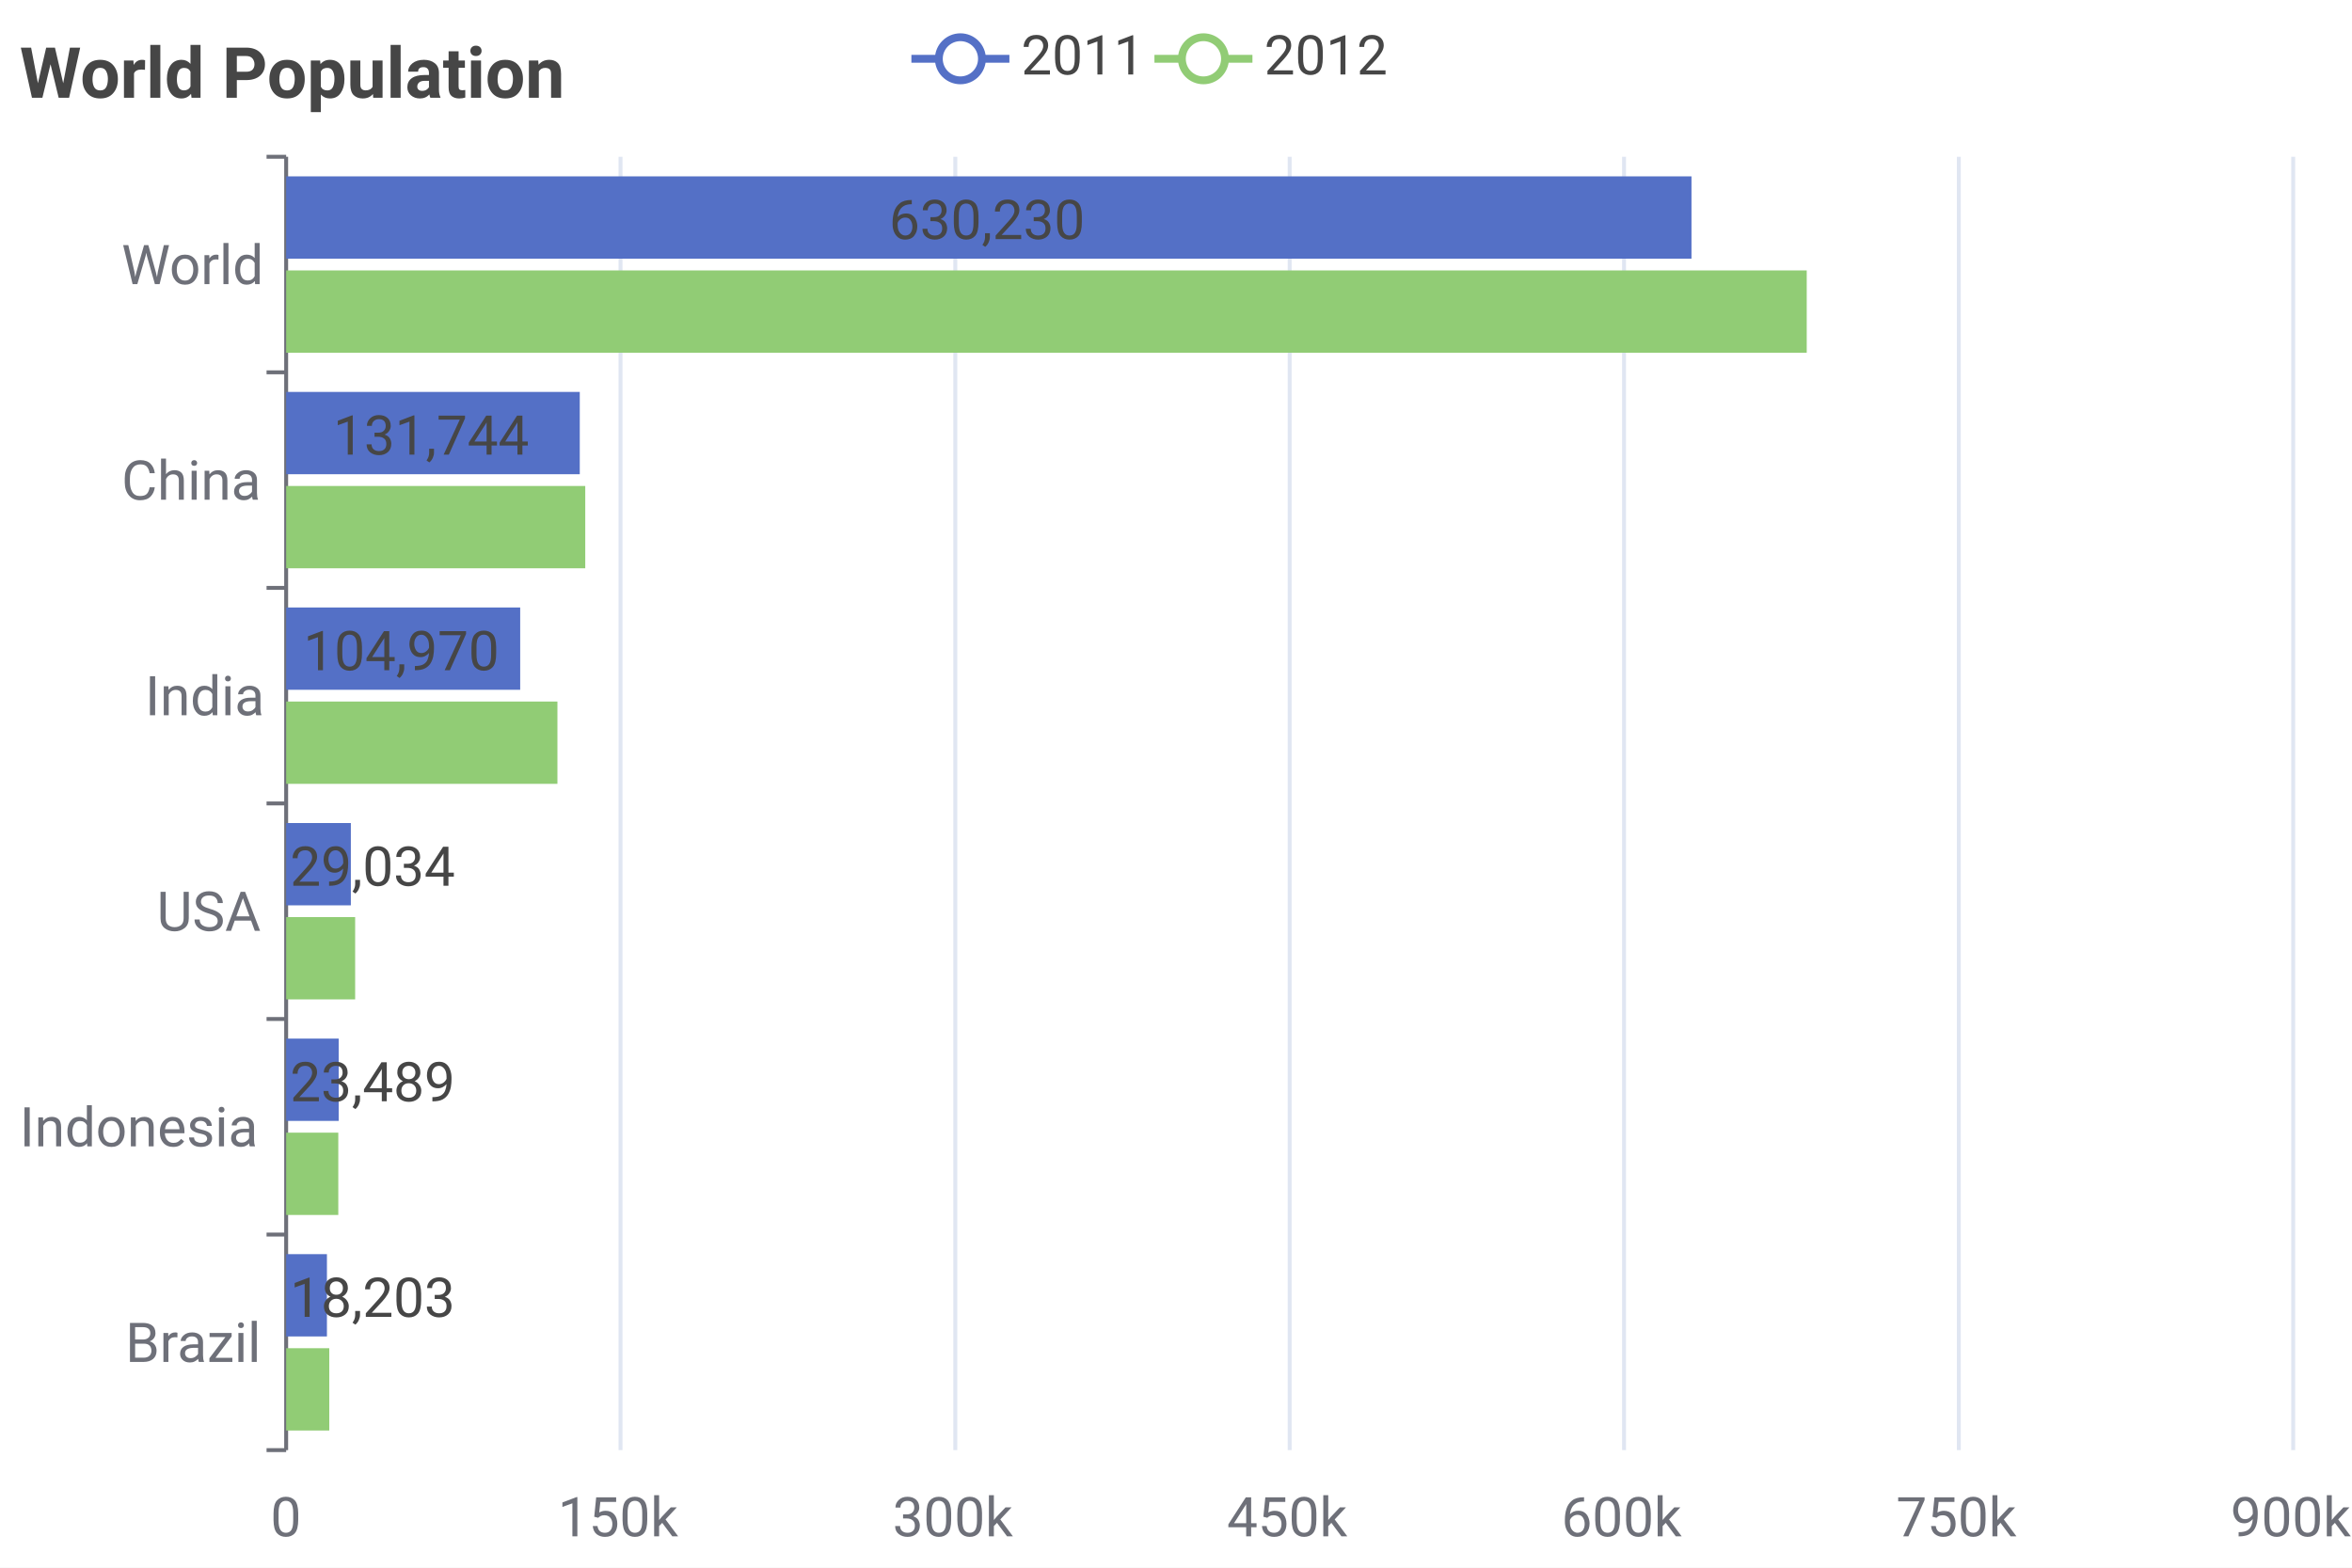
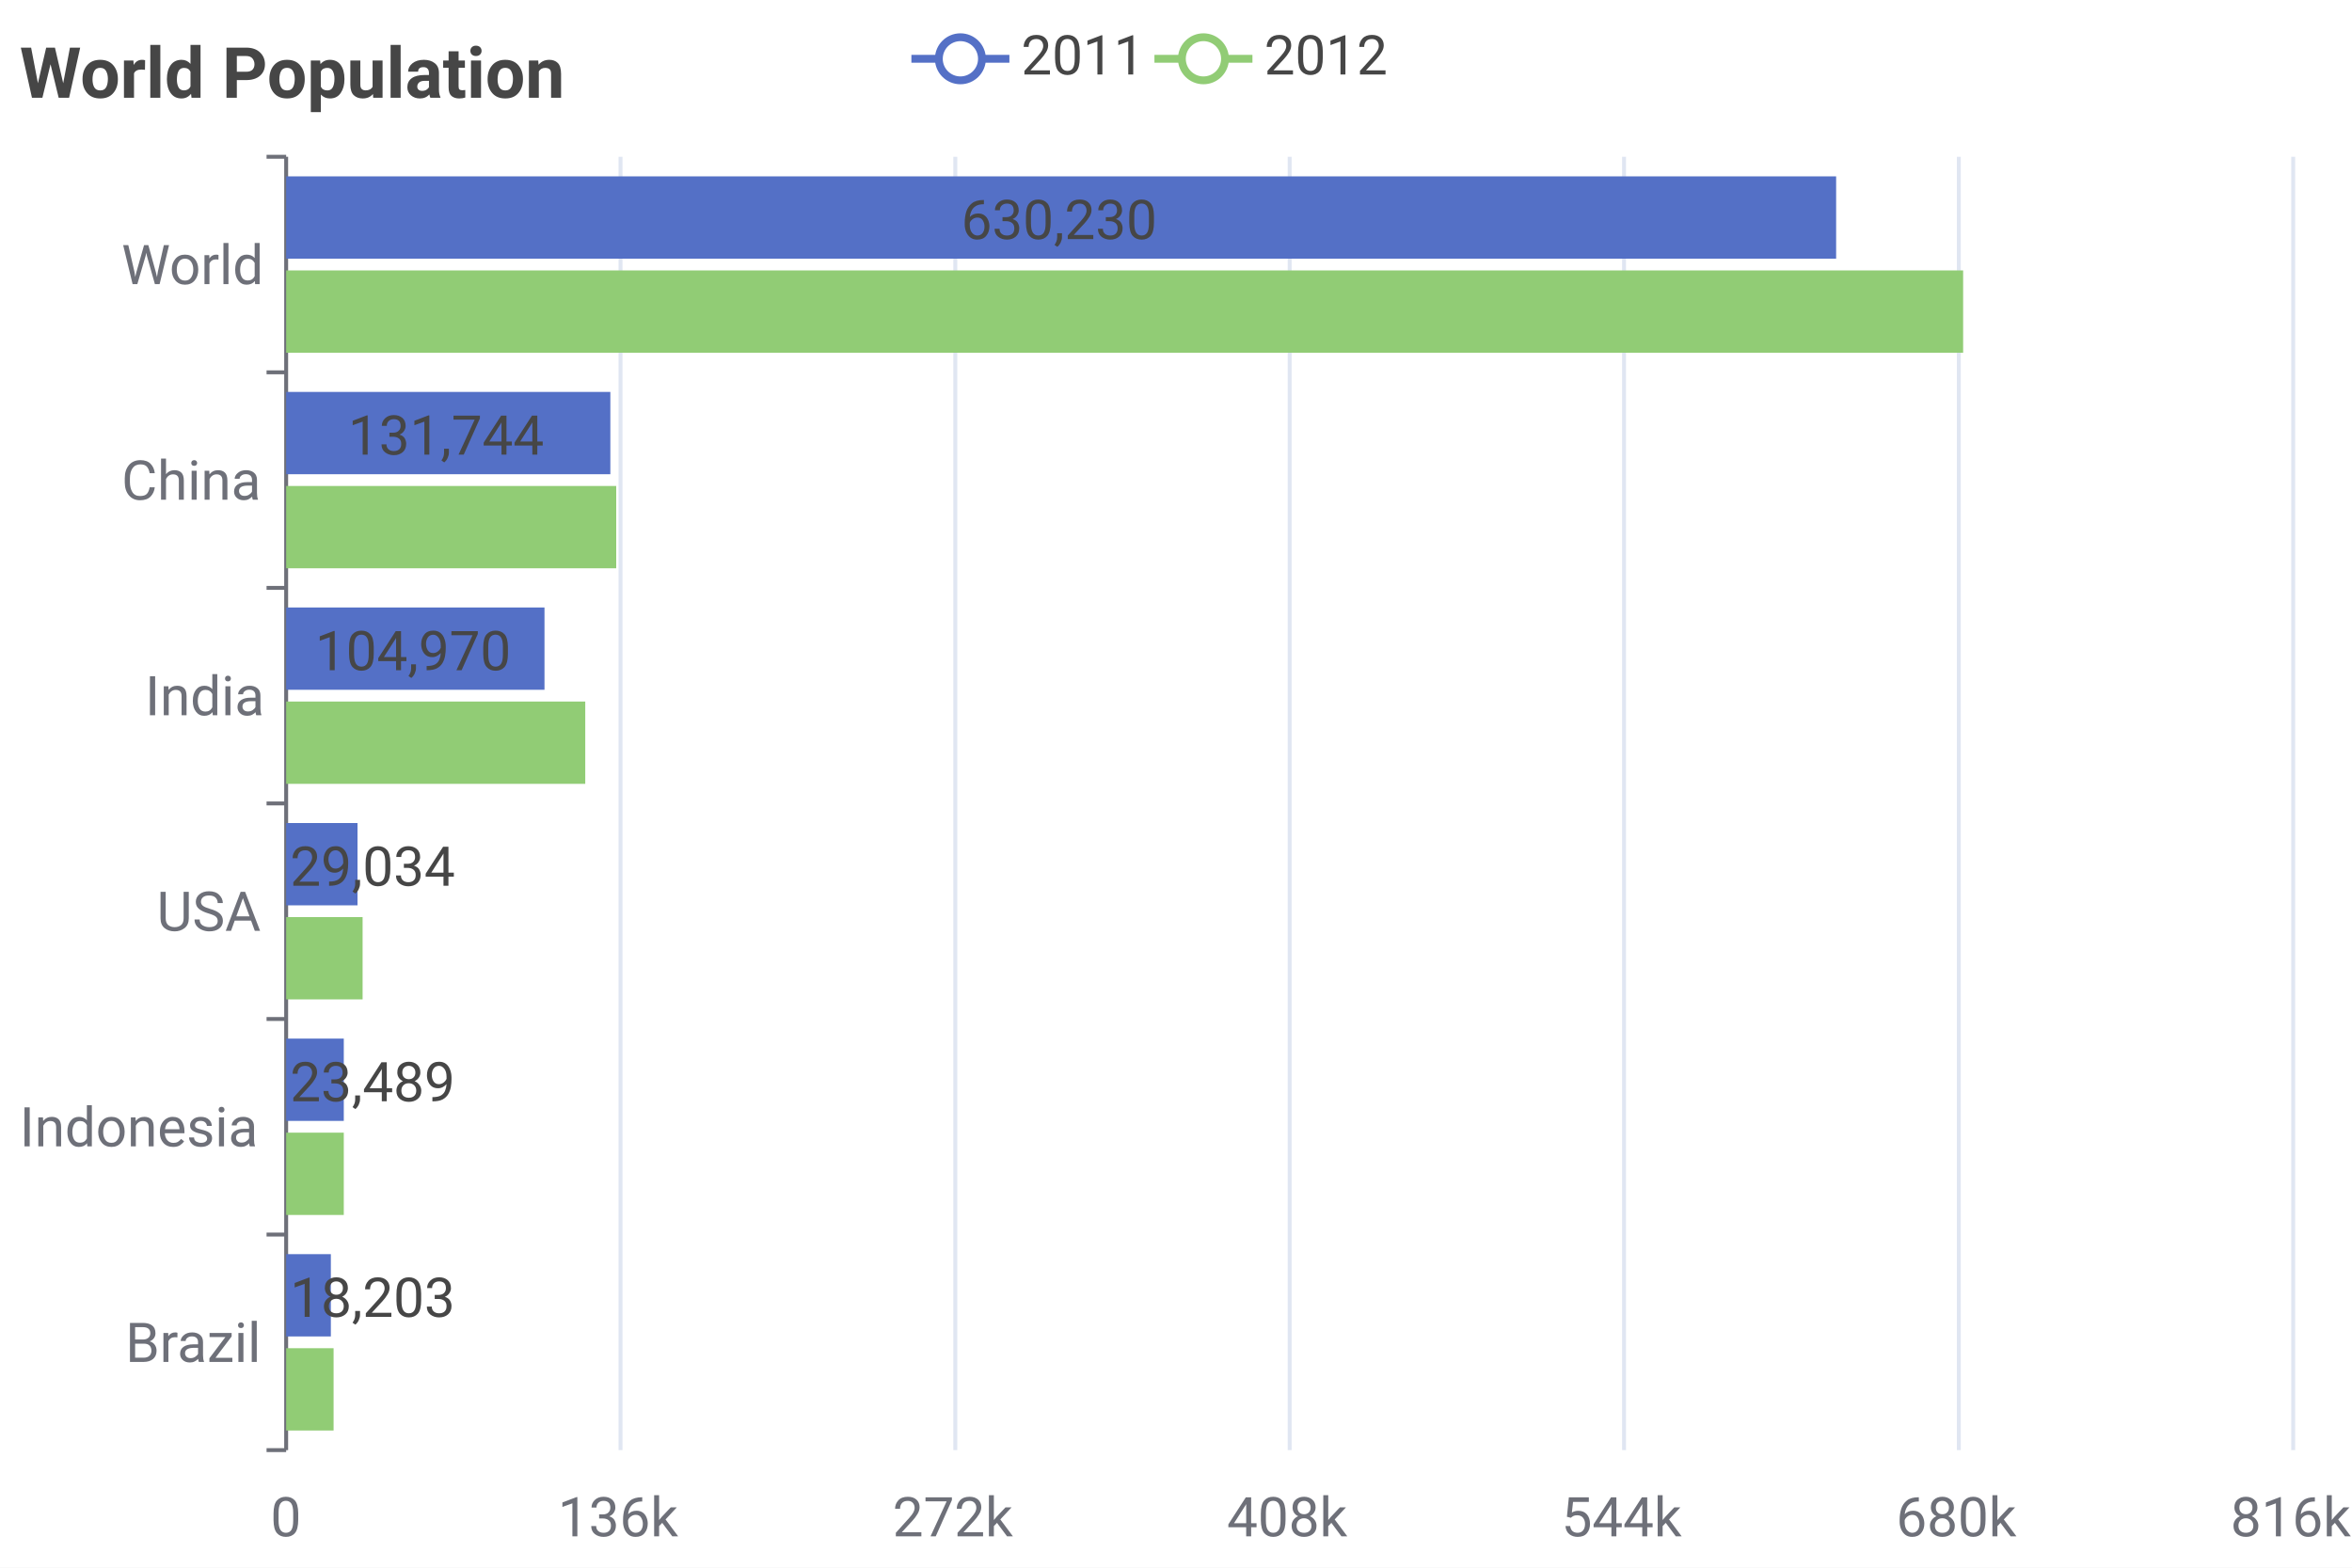
<svg xmlns="http://www.w3.org/2000/svg" width="600" height="400" viewBox="0 0 600 400">
  <rect x="0" y="0" width="600" height="400" fill="#FFFFFF" />
  <text font-size="18" x="5" y="5" dy="15" font-weight="bold" dominant-baseline="middle" font-family="Roboto" fill="#464646">
World Population
</text>
  <g>
    <line stroke-width="2" x1="232.5" y1="15" x2="257.5" y2="15" stroke="#5470C6" />
    <circle cx="245" cy="15" r="5.5" stroke-width="2" stroke="#5470C6" fill="#FFFFFF" />
    <text font-size="14" x="260.5" y="19" font-family="Roboto" fill="#464646">
2011
</text>
  </g>
  <g>
    <line stroke-width="2" x1="294.5" y1="15" x2="319.5" y2="15" stroke="#91CC75" />
    <circle cx="307" cy="15" r="5.5" stroke-width="2" stroke="#91CC75" fill="#FFFFFF" />
    <text font-size="14" x="322.5" y="19" font-family="Roboto" fill="#464646">
2012
</text>
  </g>
  <g>
    <g stroke="#6E7079">
      <line stroke-width="1" x1="73" y1="40" x2="73" y2="370" />
      <line stroke-width="1" x1="73" y1="40" x2="68" y2="40" />
      <line stroke-width="1" x1="73" y1="95" x2="68" y2="95" />
      <line stroke-width="1" x1="73" y1="150" x2="68" y2="150" />
      <line stroke-width="1" x1="73" y1="205" x2="68" y2="205" />
      <line stroke-width="1" x1="73" y1="260" x2="68" y2="260" />
      <line stroke-width="1" x1="73" y1="315" x2="68" y2="315" />
      <line stroke-width="1" x1="73" y1="370" x2="68" y2="370" />
    </g>
    <text font-size="14" x="31" y="72.5" font-family="Roboto" fill="#6E7079">
World
</text>
    <text font-size="14" x="31" y="127.5" font-family="Roboto" fill="#6E7079">
China
</text>
    <text font-size="14" x="37" y="182.5" font-family="Roboto" fill="#6E7079">
India
</text>
    <text font-size="14" x="40" y="237.5" font-family="Roboto" fill="#6E7079">
USA
</text>
    <text font-size="14" x="5" y="292.5" font-family="Roboto" fill="#6E7079">
Indonesia
</text>
    <text font-size="14" x="32" y="347.5" font-family="Roboto" fill="#6E7079">
Brazil
</text>
  </g>
  <g>
    <text font-size="14" x="69" y="392" font-family="Roboto" fill="#6E7079">
0
</text>
    <text font-size="14" x="142.3" y="392" font-family="Roboto" fill="#6E7079">
- 150k
+ 136k
</text>
    <text font-size="14" x="227.7" y="392" font-family="Roboto" fill="#6E7079">
- 300k
+ 272k
</text>
    <text font-size="14" x="313" y="392" font-family="Roboto" fill="#6E7079">
- 450k
+ 408k
</text>
    <text font-size="14" x="398.3" y="392" font-family="Roboto" fill="#6E7079">
- 600k
+ 544k
</text>
    <text font-size="14" x="483.7" y="392" font-family="Roboto" fill="#6E7079">
- 750k
+ 680k
</text>
    <text font-size="14" x="569" y="392" font-family="Roboto" fill="#6E7079">
- 900k
+ 816k
</text>
  </g>
  <g stroke="#E0E6F2">
    <line stroke-width="1" x1="158.3" y1="40" x2="158.3" y2="370" />
    <line stroke-width="1" x1="243.7" y1="40" x2="243.7" y2="370" />
    <line stroke-width="1" x1="329" y1="40" x2="329" y2="370" />
    <line stroke-width="1" x1="414.3" y1="40" x2="414.3" y2="370" />
    <line stroke-width="1" x1="499.7" y1="40" x2="499.7" y2="370" />
    <line stroke-width="1" x1="585" y1="40" x2="585" y2="370" />
  </g>
-   <rect x="73" y="320" width="10.4" height="21" fill="#5470C6" />
-   <rect x="73" y="265" width="13.4" height="21" fill="#5470C6" />
-   <rect x="73" y="210" width="16.5" height="21" fill="#5470C6" />
-   <rect x="73" y="155" width="59.7" height="21" fill="#5470C6" />
-   <rect x="73" y="100" width="74.9" height="21" fill="#5470C6" />
-   <rect x="73" y="45" width="358.5" height="21" fill="#5470C6" />
-   <rect x="73" y="344" width="11" height="21" fill="#91CC75" />
-   <rect x="73" y="289" width="13.3" height="21" fill="#91CC75" />
-   <rect x="73" y="234" width="17.6" height="21" fill="#91CC75" />
-   <rect x="73" y="179" width="69.2" height="21" fill="#91CC75" />
-   <rect x="73" y="124" width="76.3" height="21" fill="#91CC75" />
-   <rect x="73" y="69" width="387.9" height="21" fill="#91CC75" />
+   <rect x="73" y="320" width="11.4" height="21" fill="#5470C6" />
+   <rect x="73" y="265" width="14.7" height="21" fill="#5470C6" />
+   <rect x="73" y="210" width="18.2" height="21" fill="#5470C6" />
+   <rect x="73" y="155" width="65.9" height="21" fill="#5470C6" />
+   <rect x="73" y="100" width="82.7" height="21" fill="#5470C6" />
+   <rect x="73" y="45" width="395.4" height="21" fill="#5470C6" />
+   <rect x="73" y="344" width="12.1" height="21" fill="#91CC75" />
+   <rect x="73" y="289" width="14.7" height="21" fill="#91CC75" />
+   <rect x="73" y="234" width="19.5" height="21" fill="#91CC75" />
+   <rect x="73" y="179" width="76.3" height="21" fill="#91CC75" />
+   <rect x="73" y="124" width="84.2" height="21" fill="#91CC75" />
+   <rect x="73" y="69" width="427.8" height="21" fill="#91CC75" />
  <text font-size="14" x="74" y="330.5" dy="5.5" font-family="Roboto" fill="#464646">
18,203
</text>
  <text font-size="14" x="74" y="275.5" dy="5.5" font-family="Roboto" fill="#464646">
23,489
</text>
  <text font-size="14" x="74" y="220.5" dy="5.5" font-family="Roboto" fill="#464646">
29,034
</text>
-   <text font-size="14" x="77.4" y="165.5" dy="5.5" font-family="Roboto" fill="#464646">
+   <text font-size="14" x="80.4" y="165.5" dy="5.5" font-family="Roboto" fill="#464646">
104,970
</text>
-   <text font-size="14" x="85" y="110.5" dy="5.5" font-family="Roboto" fill="#464646">
+   <text font-size="14" x="88.8" y="110.5" dy="5.5" font-family="Roboto" fill="#464646">
131,744
</text>
-   <text font-size="14" x="226.8" y="55.5" dy="5.5" font-family="Roboto" fill="#464646">
+   <text font-size="14" x="245.2" y="55.5" dy="5.5" font-family="Roboto" fill="#464646">
630,230
</text>
</svg>
